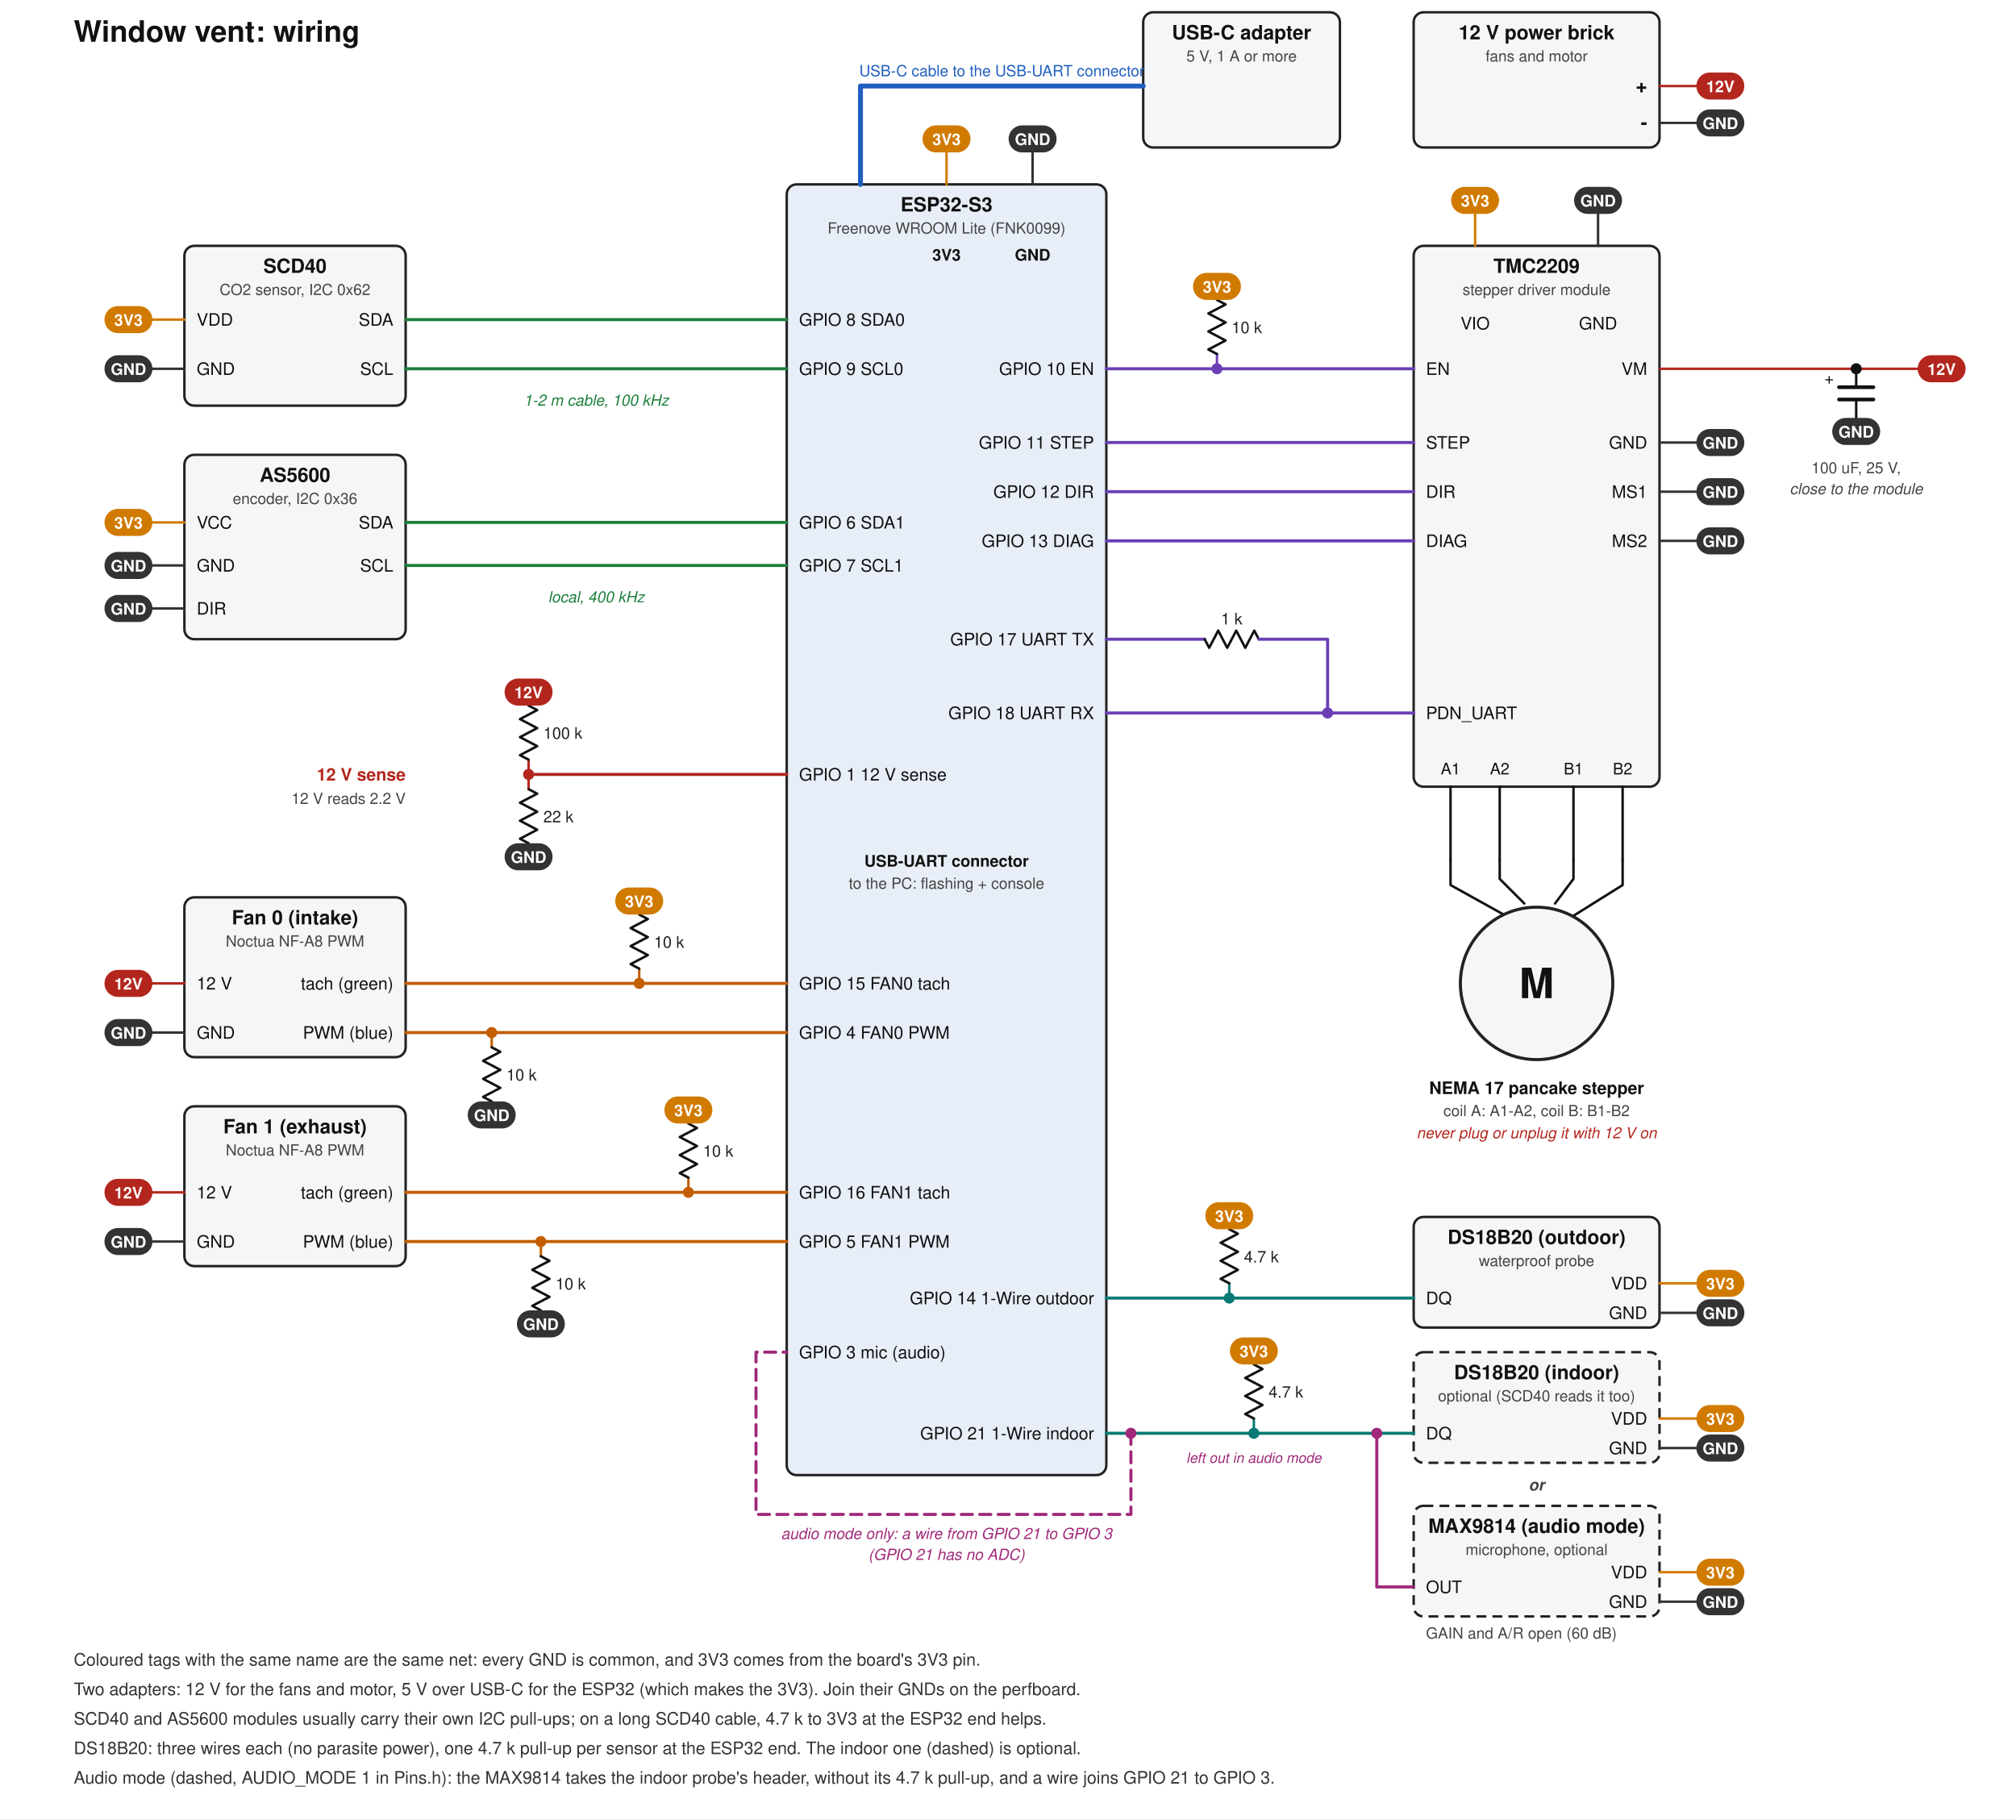
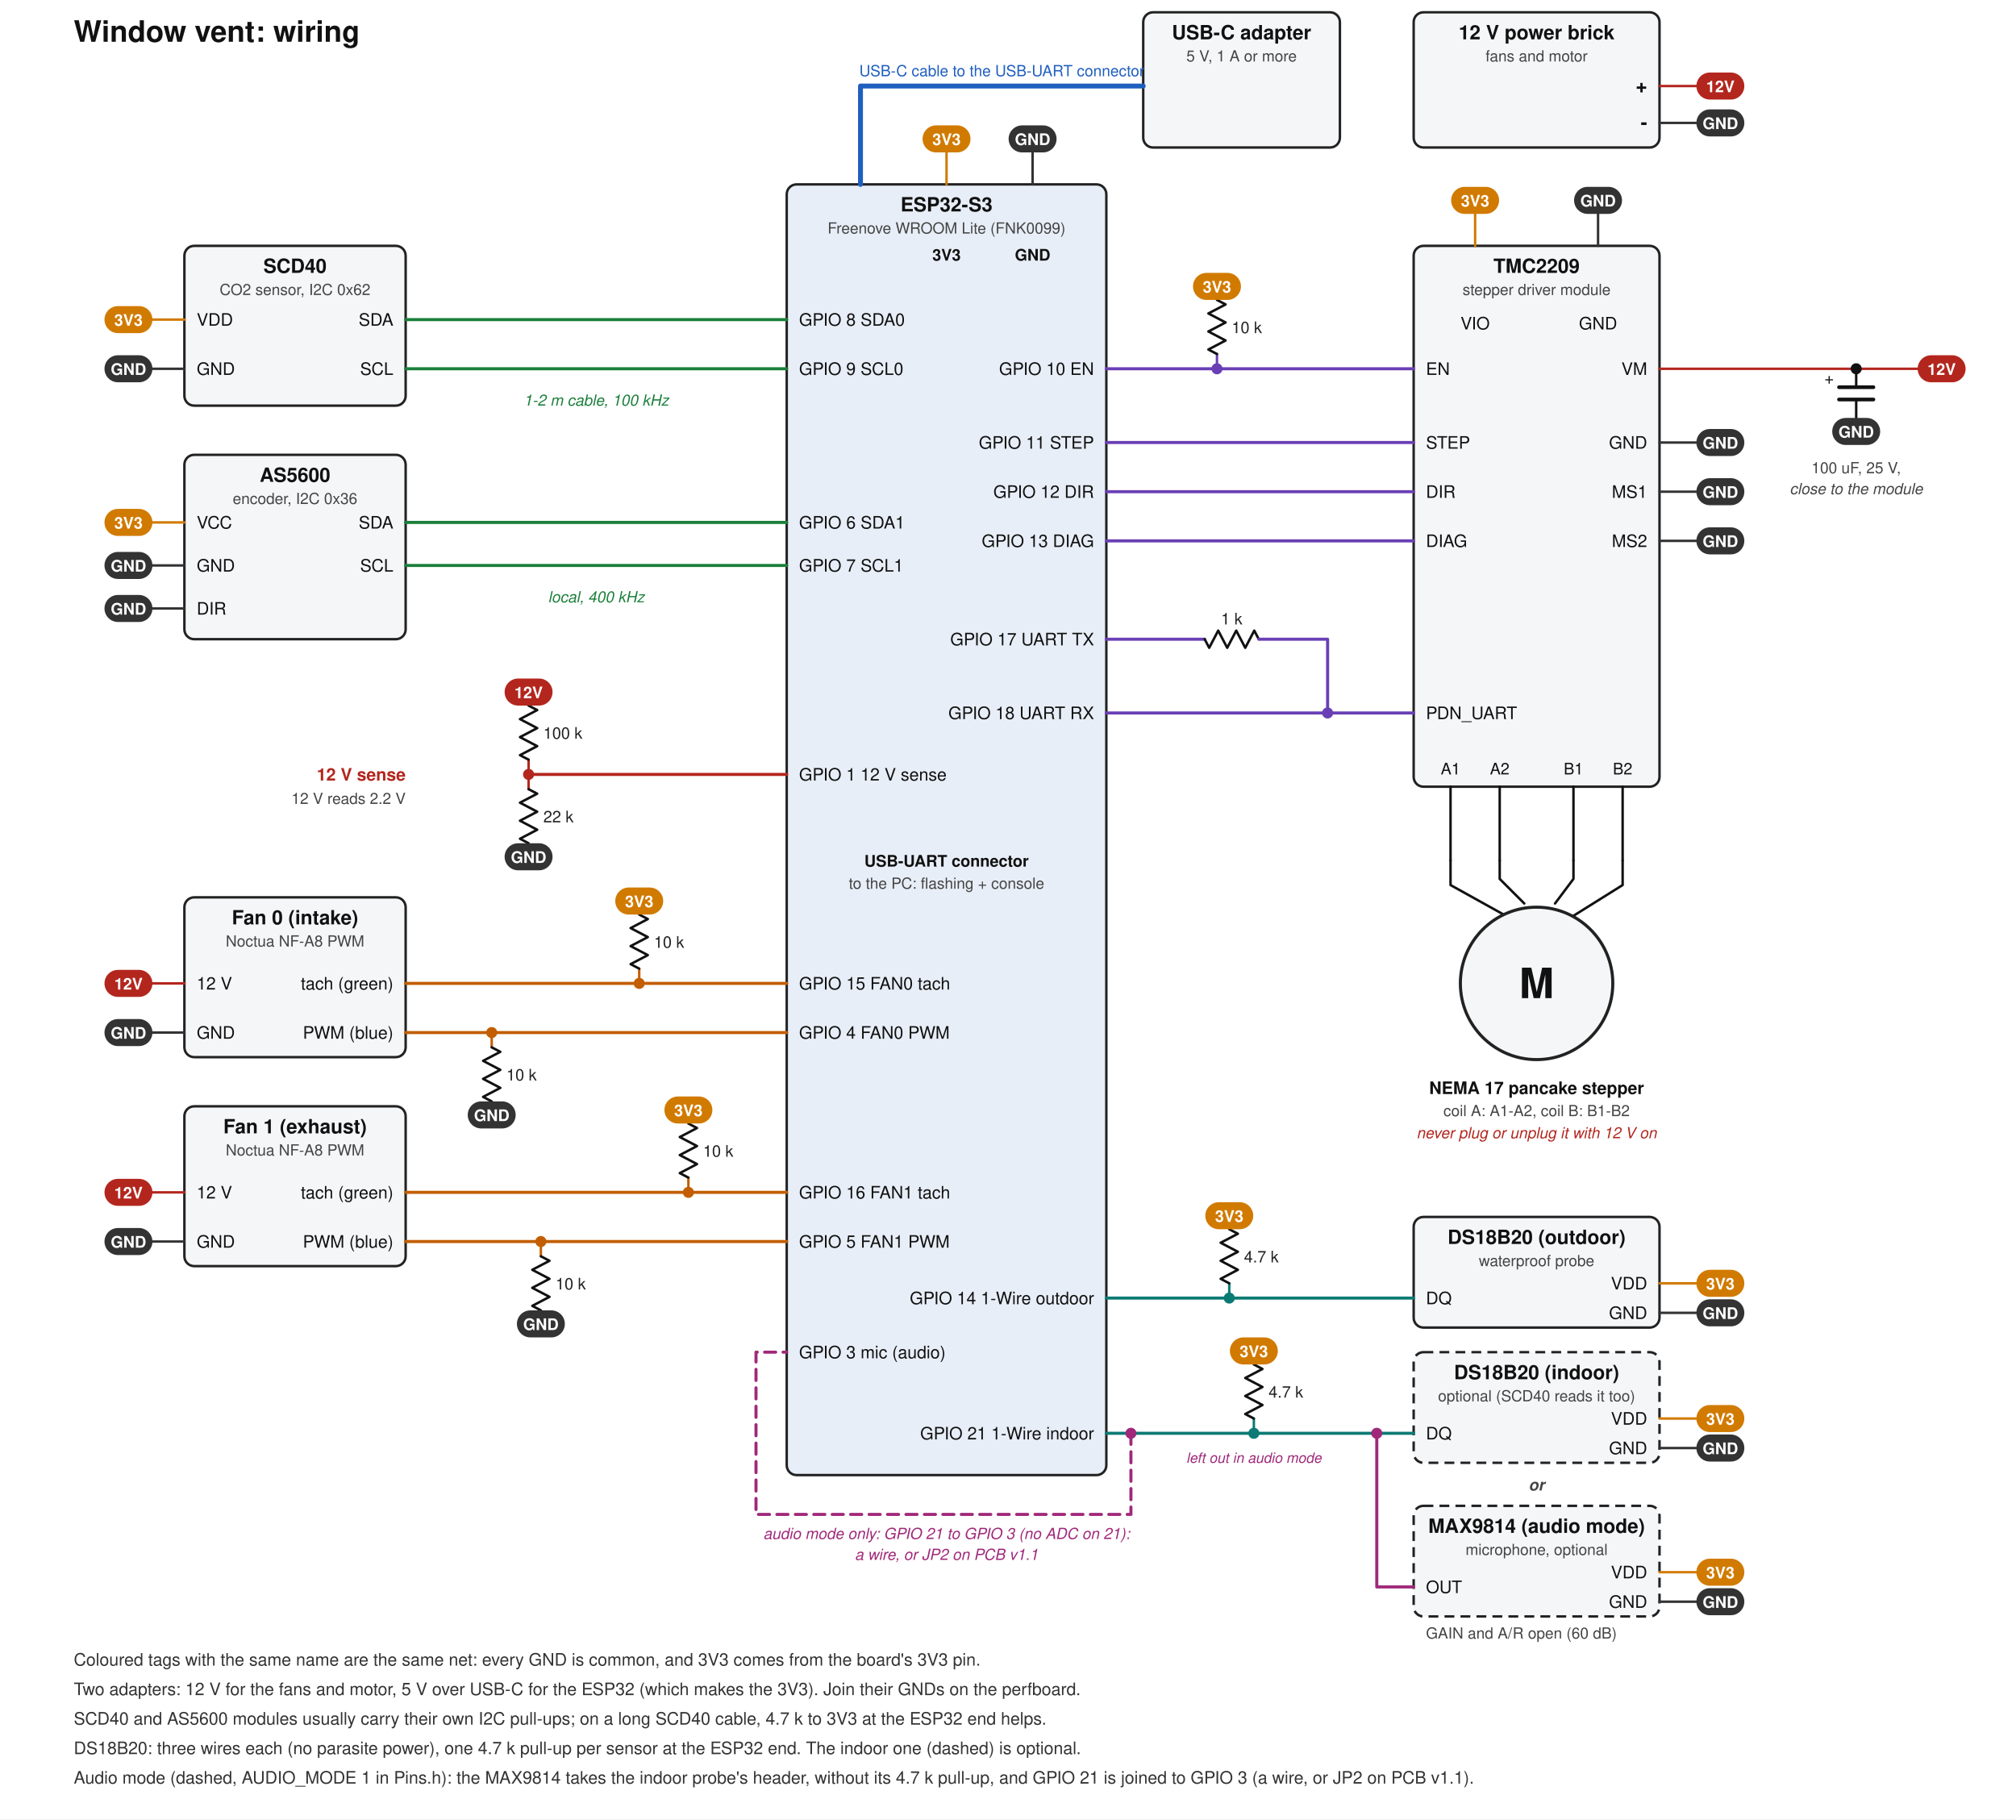
<svg xmlns="http://www.w3.org/2000/svg" width="1640" height="1480" viewBox="0 0 1640 1480" font-family="Segoe UI, Helvetica, Arial, sans-serif">
  <rect width="1640" height="1480" fill="#ffffff" />
  <rect x="640" y="150" width="260" height="1050" rx="8" fill="#e8eef7" stroke="#222" stroke-width="2" />
  <text x="770.0" y="172" font-size="16" text-anchor="middle" font-weight="bold" fill="#111">ESP32-S3</text>
  <text x="770.0" y="190" font-size="12.5" text-anchor="middle" font-weight="normal" fill="#444">Freenove WROOM Lite (FNK0099)</text>
  <text x="770.0" y="705" font-size="13" text-anchor="middle" font-weight="bold" fill="#111">USB-UART connector</text>
  <text x="770.0" y="723" font-size="12.5" text-anchor="middle" font-weight="normal" fill="#444">to the PC: flashing + console</text>
  <text x="770" y="212" font-size="13" text-anchor="middle" font-weight="bold" fill="#111">3V3</text>
  <text x="840" y="212" font-size="13" text-anchor="middle" font-weight="bold" fill="#111">GND</text>
  <polyline points="770,150 770,124" fill="none" stroke="#d17a00" stroke-width="2" stroke-linejoin="round" stroke-linecap="round" />
  <rect x="750.5" y="102" width="39" height="22" rx="11" fill="#d17a00" />
  <text x="770.0" y="118" font-size="13" text-anchor="middle" font-weight="bold" fill="#fff">3V3</text>
  <polyline points="840,150 840,124" fill="none" stroke="#333333" stroke-width="2" stroke-linejoin="round" stroke-linecap="round" />
  <rect x="820.5" y="102" width="39" height="22" rx="11" fill="#333333" />
  <text x="840.0" y="118" font-size="13" text-anchor="middle" font-weight="bold" fill="#fff">GND</text>
  <rect x="150" y="200" width="180" height="130" rx="8" fill="#f4f6f8" stroke="#222" stroke-width="2" />
  <text x="240.0" y="222" font-size="16" text-anchor="middle" font-weight="bold" fill="#111">SCD40</text>
  <text x="240.0" y="240" font-size="12.5" text-anchor="middle" font-weight="normal" fill="#444">CO2 sensor, I2C 0x62</text>
  <text x="160" y="265" font-size="14" text-anchor="start" font-weight="normal" fill="#111">VDD</text>
  <polyline points="150,260 124,260" fill="none" stroke="#d17a00" stroke-width="2" stroke-linejoin="round" stroke-linecap="round" />
  <rect x="85" y="249.0" width="39" height="22" rx="11" fill="#d17a00" />
  <text x="104.5" y="265.0" font-size="13" text-anchor="middle" font-weight="bold" fill="#fff">3V3</text>
  <text x="160" y="305" font-size="14" text-anchor="start" font-weight="normal" fill="#111">GND</text>
  <polyline points="150,300 124,300" fill="none" stroke="#333333" stroke-width="2" stroke-linejoin="round" stroke-linecap="round" />
  <rect x="85" y="289.0" width="39" height="22" rx="11" fill="#333333" />
  <text x="104.5" y="305.0" font-size="13" text-anchor="middle" font-weight="bold" fill="#fff">GND</text>
  <text x="320" y="265" font-size="14" text-anchor="end" font-weight="normal" fill="#111">SDA</text>
  <text x="320" y="305" font-size="14" text-anchor="end" font-weight="normal" fill="#111">SCL</text>
  <text x="650" y="265" font-size="14" text-anchor="start" font-weight="normal" fill="#111">GPIO 8  SDA0</text>
  <polyline points="330,260 640,260" fill="none" stroke="#1b7f3b" stroke-width="2.5" stroke-linejoin="round" stroke-linecap="round" />
  <text x="650" y="305" font-size="14" text-anchor="start" font-weight="normal" fill="#111">GPIO 9  SCL0</text>
  <polyline points="330,300 640,300" fill="none" stroke="#1b7f3b" stroke-width="2.5" stroke-linejoin="round" stroke-linecap="round" />
  <text x="485" y="330" font-size="12.5" text-anchor="middle" font-weight="normal" fill="#1b7f3b" font-style="italic">1-2 m cable, 100 kHz</text>
  <rect x="150" y="370" width="180" height="150" rx="8" fill="#f4f6f8" stroke="#222" stroke-width="2" />
  <text x="240.0" y="392" font-size="16" text-anchor="middle" font-weight="bold" fill="#111">AS5600</text>
  <text x="240.0" y="410" font-size="12.5" text-anchor="middle" font-weight="normal" fill="#444">encoder, I2C 0x36</text>
  <text x="160" y="430" font-size="14" text-anchor="start" font-weight="normal" fill="#111">VCC</text>
  <polyline points="150,425 124,425" fill="none" stroke="#d17a00" stroke-width="2" stroke-linejoin="round" stroke-linecap="round" />
  <rect x="85" y="414.0" width="39" height="22" rx="11" fill="#d17a00" />
  <text x="104.5" y="430.0" font-size="13" text-anchor="middle" font-weight="bold" fill="#fff">3V3</text>
  <text x="160" y="465" font-size="14" text-anchor="start" font-weight="normal" fill="#111">GND</text>
  <polyline points="150,460 124,460" fill="none" stroke="#333333" stroke-width="2" stroke-linejoin="round" stroke-linecap="round" />
  <rect x="85" y="449.0" width="39" height="22" rx="11" fill="#333333" />
  <text x="104.5" y="465.0" font-size="13" text-anchor="middle" font-weight="bold" fill="#fff">GND</text>
  <text x="160" y="500" font-size="14" text-anchor="start" font-weight="normal" fill="#111">DIR</text>
  <polyline points="150,495 124,495" fill="none" stroke="#333333" stroke-width="2" stroke-linejoin="round" stroke-linecap="round" />
  <rect x="85" y="484.0" width="39" height="22" rx="11" fill="#333333" />
  <text x="104.5" y="500.0" font-size="13" text-anchor="middle" font-weight="bold" fill="#fff">GND</text>
  <text x="320" y="430" font-size="14" text-anchor="end" font-weight="normal" fill="#111">SDA</text>
  <text x="320" y="465" font-size="14" text-anchor="end" font-weight="normal" fill="#111">SCL</text>
  <text x="650" y="430" font-size="14" text-anchor="start" font-weight="normal" fill="#111">GPIO 6  SDA1</text>
  <polyline points="330,425 640,425" fill="none" stroke="#1b7f3b" stroke-width="2.5" stroke-linejoin="round" stroke-linecap="round" />
  <text x="650" y="465" font-size="14" text-anchor="start" font-weight="normal" fill="#111">GPIO 7  SCL1</text>
  <polyline points="330,460 640,460" fill="none" stroke="#1b7f3b" stroke-width="2.5" stroke-linejoin="round" stroke-linecap="round" />
  <text x="485" y="490" font-size="12.5" text-anchor="middle" font-weight="normal" fill="#1b7f3b" font-style="italic">local, 400 kHz</text>
  <text x="650" y="635" font-size="14" text-anchor="start" font-weight="normal" fill="#111">GPIO 1  12 V sense</text>
  <polyline points="430,630 640,630" fill="none" stroke="#b3261e" stroke-width="2.5" stroke-linejoin="round" stroke-linecap="round" />
  <circle cx="430" cy="630" r="4.5" fill="#b3261e" />
  <polyline points="430,630 430,618" fill="none" stroke="#b3261e" stroke-width="2" stroke-linejoin="round" stroke-linecap="round" />
  <polyline points="430,574 437,577.667 423,585.0 437,592.333 423,599.667 437,607.0 423,614.333 430,618" fill="none" stroke="#111" stroke-width="2" stroke-linejoin="round" stroke-linecap="round" />
  <text x="442" y="601.0" font-size="13" text-anchor="start" font-weight="normal" fill="#222">100 k</text>
  <rect x="410.5" y="552" width="39" height="22" rx="11" fill="#b3261e" />
  <text x="430.0" y="568" font-size="13" text-anchor="middle" font-weight="bold" fill="#fff">12V</text>
  <polyline points="430,630 430,642" fill="none" stroke="#b3261e" stroke-width="2" stroke-linejoin="round" stroke-linecap="round" />
  <polyline points="430,642 437,645.667 423,653.0 437,660.333 423,667.667 437,675.0 423,682.333 430,686" fill="none" stroke="#111" stroke-width="2" stroke-linejoin="round" stroke-linecap="round" />
  <text x="442" y="669.0" font-size="13" text-anchor="start" font-weight="normal" fill="#222">22 k</text>
  <rect x="410.5" y="686" width="39" height="22" rx="11" fill="#333333" />
  <text x="430.0" y="702" font-size="13" text-anchor="middle" font-weight="bold" fill="#fff">GND</text>
  <text x="330" y="635" font-size="14" text-anchor="end" font-weight="bold" fill="#b3261e">12 V sense</text>
  <text x="330" y="654" font-size="12.5" text-anchor="end" font-weight="normal" fill="#444">12 V reads 2.2 V</text>
  <rect x="150" y="730" width="180" height="130" rx="8" fill="#f4f6f8" stroke="#222" stroke-width="2" />
  <text x="240.0" y="752" font-size="16" text-anchor="middle" font-weight="bold" fill="#111">Fan 0 (intake)</text>
  <text x="240.0" y="770" font-size="12.5" text-anchor="middle" font-weight="normal" fill="#444">Noctua NF-A8 PWM</text>
  <text x="160" y="805" font-size="14" text-anchor="start" font-weight="normal" fill="#111">12 V</text>
  <polyline points="150,800 124,800" fill="none" stroke="#b3261e" stroke-width="2" stroke-linejoin="round" stroke-linecap="round" />
  <rect x="85" y="789.0" width="39" height="22" rx="11" fill="#b3261e" />
  <text x="104.5" y="805.0" font-size="13" text-anchor="middle" font-weight="bold" fill="#fff">12V</text>
  <text x="160" y="845" font-size="14" text-anchor="start" font-weight="normal" fill="#111">GND</text>
  <polyline points="150,840 124,840" fill="none" stroke="#333333" stroke-width="2" stroke-linejoin="round" stroke-linecap="round" />
  <rect x="85" y="829.0" width="39" height="22" rx="11" fill="#333333" />
  <text x="104.5" y="845.0" font-size="13" text-anchor="middle" font-weight="bold" fill="#fff">GND</text>
  <text x="320" y="805" font-size="14" text-anchor="end" font-weight="normal" fill="#111">tach (green)</text>
  <text x="320" y="845" font-size="14" text-anchor="end" font-weight="normal" fill="#111">PWM (blue)</text>
  <text x="650" y="805" font-size="14" text-anchor="start" font-weight="normal" fill="#111">GPIO 15  FAN0 tach</text>
  <polyline points="330,800 640,800" fill="none" stroke="#c25e00" stroke-width="2.5" stroke-linejoin="round" stroke-linecap="round" />
  <text x="650" y="845" font-size="14" text-anchor="start" font-weight="normal" fill="#111">GPIO 4  FAN0 PWM</text>
  <polyline points="330,840 640,840" fill="none" stroke="#c25e00" stroke-width="2.5" stroke-linejoin="round" stroke-linecap="round" />
  <circle cx="520" cy="800" r="4.5" fill="#c25e00" />
  <polyline points="520,800 520,788" fill="none" stroke="#c25e00" stroke-width="2" stroke-linejoin="round" stroke-linecap="round" />
  <polyline points="520,744 527,747.667 513,755.0 527,762.333 513,769.667 527,777.0 513,784.333 520,788" fill="none" stroke="#111" stroke-width="2" stroke-linejoin="round" stroke-linecap="round" />
  <text x="532" y="771.0" font-size="13" text-anchor="start" font-weight="normal" fill="#222">10 k</text>
  <rect x="500.5" y="722" width="39" height="22" rx="11" fill="#d17a00" />
  <text x="520.0" y="738" font-size="13" text-anchor="middle" font-weight="bold" fill="#fff">3V3</text>
  <circle cx="400" cy="840" r="4.5" fill="#c25e00" />
  <polyline points="400,840 400,852" fill="none" stroke="#c25e00" stroke-width="2" stroke-linejoin="round" stroke-linecap="round" />
  <polyline points="400,852 407,855.667 393,863.0 407,870.333 393,877.667 407,885.0 393,892.333 400,896" fill="none" stroke="#111" stroke-width="2" stroke-linejoin="round" stroke-linecap="round" />
  <text x="412" y="879.0" font-size="13" text-anchor="start" font-weight="normal" fill="#222">10 k</text>
  <rect x="380.5" y="896" width="39" height="22" rx="11" fill="#333333" />
  <text x="400.0" y="912" font-size="13" text-anchor="middle" font-weight="bold" fill="#fff">GND</text>
  <rect x="150" y="900" width="180" height="130" rx="8" fill="#f4f6f8" stroke="#222" stroke-width="2" />
  <text x="240.0" y="922" font-size="16" text-anchor="middle" font-weight="bold" fill="#111">Fan 1 (exhaust)</text>
  <text x="240.0" y="940" font-size="12.5" text-anchor="middle" font-weight="normal" fill="#444">Noctua NF-A8 PWM</text>
  <text x="160" y="975" font-size="14" text-anchor="start" font-weight="normal" fill="#111">12 V</text>
  <polyline points="150,970 124,970" fill="none" stroke="#b3261e" stroke-width="2" stroke-linejoin="round" stroke-linecap="round" />
  <rect x="85" y="959.0" width="39" height="22" rx="11" fill="#b3261e" />
  <text x="104.5" y="975.0" font-size="13" text-anchor="middle" font-weight="bold" fill="#fff">12V</text>
  <text x="160" y="1015" font-size="14" text-anchor="start" font-weight="normal" fill="#111">GND</text>
  <polyline points="150,1010 124,1010" fill="none" stroke="#333333" stroke-width="2" stroke-linejoin="round" stroke-linecap="round" />
  <rect x="85" y="999.0" width="39" height="22" rx="11" fill="#333333" />
  <text x="104.5" y="1015.0" font-size="13" text-anchor="middle" font-weight="bold" fill="#fff">GND</text>
  <text x="320" y="975" font-size="14" text-anchor="end" font-weight="normal" fill="#111">tach (green)</text>
  <text x="320" y="1015" font-size="14" text-anchor="end" font-weight="normal" fill="#111">PWM (blue)</text>
  <text x="650" y="975" font-size="14" text-anchor="start" font-weight="normal" fill="#111">GPIO 16  FAN1 tach</text>
  <polyline points="330,970 640,970" fill="none" stroke="#c25e00" stroke-width="2.5" stroke-linejoin="round" stroke-linecap="round" />
  <text x="650" y="1015" font-size="14" text-anchor="start" font-weight="normal" fill="#111">GPIO 5  FAN1 PWM</text>
  <polyline points="330,1010 640,1010" fill="none" stroke="#c25e00" stroke-width="2.5" stroke-linejoin="round" stroke-linecap="round" />
  <circle cx="560" cy="970" r="4.5" fill="#c25e00" />
  <polyline points="560,970 560,958" fill="none" stroke="#c25e00" stroke-width="2" stroke-linejoin="round" stroke-linecap="round" />
  <polyline points="560,914 567,917.667 553,925.0 567,932.333 553,939.667 567,947.0 553,954.333 560,958" fill="none" stroke="#111" stroke-width="2" stroke-linejoin="round" stroke-linecap="round" />
  <text x="572" y="941.0" font-size="13" text-anchor="start" font-weight="normal" fill="#222">10 k</text>
  <rect x="540.5" y="892" width="39" height="22" rx="11" fill="#d17a00" />
  <text x="560.0" y="908" font-size="13" text-anchor="middle" font-weight="bold" fill="#fff">3V3</text>
  <circle cx="440" cy="1010" r="4.5" fill="#c25e00" />
  <polyline points="440,1010 440,1022" fill="none" stroke="#c25e00" stroke-width="2" stroke-linejoin="round" stroke-linecap="round" />
  <polyline points="440,1022 447,1025.667 433,1033.0 447,1040.333 433,1047.667 447,1055.0 433,1062.333 440,1066" fill="none" stroke="#111" stroke-width="2" stroke-linejoin="round" stroke-linecap="round" />
  <text x="452" y="1049.0" font-size="13" text-anchor="start" font-weight="normal" fill="#222">10 k</text>
  <rect x="420.5" y="1066" width="39" height="22" rx="11" fill="#333333" />
  <text x="440.0" y="1082" font-size="13" text-anchor="middle" font-weight="bold" fill="#fff">GND</text>
  <rect x="1150" y="200" width="200" height="440" rx="8" fill="#f4f6f8" stroke="#222" stroke-width="2" />
  <text x="1250.0" y="222" font-size="16" text-anchor="middle" font-weight="bold" fill="#111">TMC2209</text>
  <text x="1250.0" y="240" font-size="12.5" text-anchor="middle" font-weight="normal" fill="#444">stepper driver module</text>
  <text x="1160" y="305" font-size="14" text-anchor="start" font-weight="normal" fill="#111">EN</text>
  <text x="890" y="305" font-size="14" text-anchor="end" font-weight="normal" fill="#111">GPIO 10  EN</text>
  <polyline points="900,300 1150,300" fill="none" stroke="#6a3fb5" stroke-width="2.5" stroke-linejoin="round" stroke-linecap="round" />
  <text x="1160" y="365" font-size="14" text-anchor="start" font-weight="normal" fill="#111">STEP</text>
  <text x="890" y="365" font-size="14" text-anchor="end" font-weight="normal" fill="#111">GPIO 11  STEP</text>
  <polyline points="900,360 1150,360" fill="none" stroke="#6a3fb5" stroke-width="2.5" stroke-linejoin="round" stroke-linecap="round" />
  <text x="1160" y="405" font-size="14" text-anchor="start" font-weight="normal" fill="#111">DIR</text>
  <text x="890" y="405" font-size="14" text-anchor="end" font-weight="normal" fill="#111">GPIO 12  DIR</text>
  <polyline points="900,400 1150,400" fill="none" stroke="#6a3fb5" stroke-width="2.5" stroke-linejoin="round" stroke-linecap="round" />
  <text x="1160" y="445" font-size="14" text-anchor="start" font-weight="normal" fill="#111">DIAG</text>
  <text x="890" y="445" font-size="14" text-anchor="end" font-weight="normal" fill="#111">GPIO 13  DIAG</text>
  <polyline points="900,440 1150,440" fill="none" stroke="#6a3fb5" stroke-width="2.5" stroke-linejoin="round" stroke-linecap="round" />
  <circle cx="990" cy="300" r="4.5" fill="#6a3fb5" />
  <polyline points="990,300 990,288" fill="none" stroke="#6a3fb5" stroke-width="2" stroke-linejoin="round" stroke-linecap="round" />
  <polyline points="990,244 997,247.667 983,255.0 997,262.333 983,269.667 997,277.0 983,284.333 990,288" fill="none" stroke="#111" stroke-width="2" stroke-linejoin="round" stroke-linecap="round" />
  <text x="1002" y="271.0" font-size="13" text-anchor="start" font-weight="normal" fill="#222">10 k</text>
  <rect x="970.5" y="222" width="39" height="22" rx="11" fill="#d17a00" />
  <text x="990.0" y="238" font-size="13" text-anchor="middle" font-weight="bold" fill="#fff">3V3</text>
  <text x="890" y="525" font-size="14" text-anchor="end" font-weight="normal" fill="#111">GPIO 17  UART TX</text>
  <polyline points="900,520 980,520" fill="none" stroke="#6a3fb5" stroke-width="2.5" stroke-linejoin="round" stroke-linecap="round" />
  <polyline points="980,520 983.667,527 991.0,513 998.333,527 1005.667,513 1013.0,527 1020.333,513 1024,520" fill="none" stroke="#111" stroke-width="2" stroke-linejoin="round" stroke-linecap="round" />
  <text x="1002.0" y="508" font-size="13" text-anchor="middle" font-weight="normal" fill="#222">1 k</text>
  <polyline points="1024,520 1080,520 1080,580" fill="none" stroke="#6a3fb5" stroke-width="2.5" stroke-linejoin="round" stroke-linecap="round" />
  <text x="890" y="585" font-size="14" text-anchor="end" font-weight="normal" fill="#111">GPIO 18  UART RX</text>
  <polyline points="900,580 1150,580" fill="none" stroke="#6a3fb5" stroke-width="2.5" stroke-linejoin="round" stroke-linecap="round" />
  <circle cx="1080" cy="580" r="4.5" fill="#6a3fb5" />
  <text x="1160" y="585" font-size="14" text-anchor="start" font-weight="normal" fill="#111">PDN_UART</text>
  <text x="1200" y="268" font-size="14" text-anchor="middle" font-weight="normal" fill="#111">VIO</text>
  <polyline points="1200,200 1200,174" fill="none" stroke="#d17a00" stroke-width="2" stroke-linejoin="round" stroke-linecap="round" />
  <rect x="1180.5" y="152" width="39" height="22" rx="11" fill="#d17a00" />
  <text x="1200.0" y="168" font-size="13" text-anchor="middle" font-weight="bold" fill="#fff">3V3</text>
  <text x="1300" y="268" font-size="14" text-anchor="middle" font-weight="normal" fill="#111">GND</text>
  <polyline points="1300,200 1300,174" fill="none" stroke="#333333" stroke-width="2" stroke-linejoin="round" stroke-linecap="round" />
  <rect x="1280.5" y="152" width="39" height="22" rx="11" fill="#333333" />
  <text x="1300.0" y="168" font-size="13" text-anchor="middle" font-weight="bold" fill="#fff">GND</text>
  <text x="1340" y="305" font-size="14" text-anchor="end" font-weight="normal" fill="#111">VM</text>
  <text x="1340" y="365" font-size="14" text-anchor="end" font-weight="normal" fill="#111">GND</text>
  <polyline points="1350,360 1380,360" fill="none" stroke="#333333" stroke-width="2" stroke-linejoin="round" stroke-linecap="round" />
  <rect x="1380" y="349.0" width="39" height="22" rx="11" fill="#333333" />
  <text x="1399.5" y="365.0" font-size="13" text-anchor="middle" font-weight="bold" fill="#fff">GND</text>
  <text x="1340" y="405" font-size="14" text-anchor="end" font-weight="normal" fill="#111">MS1</text>
  <polyline points="1350,400 1380,400" fill="none" stroke="#333333" stroke-width="2" stroke-linejoin="round" stroke-linecap="round" />
  <rect x="1380" y="389.0" width="39" height="22" rx="11" fill="#333333" />
  <text x="1399.5" y="405.0" font-size="13" text-anchor="middle" font-weight="bold" fill="#fff">GND</text>
  <text x="1340" y="445" font-size="14" text-anchor="end" font-weight="normal" fill="#111">MS2</text>
  <polyline points="1350,440 1380,440" fill="none" stroke="#333333" stroke-width="2" stroke-linejoin="round" stroke-linecap="round" />
  <rect x="1380" y="429.0" width="39" height="22" rx="11" fill="#333333" />
  <text x="1399.5" y="445.0" font-size="13" text-anchor="middle" font-weight="bold" fill="#fff">GND</text>
  <polyline points="1350,300 1560,300" fill="none" stroke="#b3261e" stroke-width="2" stroke-linejoin="round" stroke-linecap="round" />
  <rect x="1560" y="289.0" width="39" height="22" rx="11" fill="#b3261e" />
  <text x="1579.5" y="305.0" font-size="13" text-anchor="middle" font-weight="bold" fill="#fff">12V</text>
  <circle cx="1510" cy="300" r="4.5" fill="#111" />
  <polyline points="1510,300 1510,315.0" fill="none" stroke="#111" stroke-width="2" stroke-linejoin="round" stroke-linecap="round" />
  <polyline points="1496,315.0 1524,315.0" fill="none" stroke="#111" stroke-width="3" stroke-linejoin="round" stroke-linecap="round" />
  <polyline points="1496,325.0 1524,325.0" fill="none" stroke="#111" stroke-width="3" stroke-linejoin="round" stroke-linecap="round" />
  <polyline points="1510,325.0 1510,340" fill="none" stroke="#111" stroke-width="2" stroke-linejoin="round" stroke-linecap="round" />
  <text x="1488" y="312.0" font-size="13" text-anchor="middle" font-weight="normal" fill="#111">+</text>
  <text x="1530" y="325.0" font-size="13" text-anchor="start" font-weight="normal" fill="#111" />
  <rect x="1490.5" y="340" width="39" height="22" rx="11" fill="#333333" />
  <text x="1510.0" y="356" font-size="13" text-anchor="middle" font-weight="bold" fill="#fff">GND</text>
  <text x="1510" y="385" font-size="12.5" text-anchor="middle" font-weight="normal" fill="#444">100 uF, 25 V,</text>
  <text x="1510" y="402" font-size="12.5" text-anchor="middle" font-weight="normal" fill="#444" font-style="italic">close to the module</text>
  <text x="1180" y="630" font-size="13" text-anchor="middle" font-weight="normal" fill="#111">A1</text>
  <polyline points="1180,640 1180,700" fill="none" stroke="#111" stroke-width="2" stroke-linejoin="round" stroke-linecap="round" />
  <text x="1220" y="630" font-size="13" text-anchor="middle" font-weight="normal" fill="#111">A2</text>
  <polyline points="1220,640 1220,700" fill="none" stroke="#111" stroke-width="2" stroke-linejoin="round" stroke-linecap="round" />
  <text x="1280" y="630" font-size="13" text-anchor="middle" font-weight="normal" fill="#111">B1</text>
  <polyline points="1280,640 1280,700" fill="none" stroke="#111" stroke-width="2" stroke-linejoin="round" stroke-linecap="round" />
  <text x="1320" y="630" font-size="13" text-anchor="middle" font-weight="normal" fill="#111">B2</text>
  <polyline points="1320,640 1320,700" fill="none" stroke="#111" stroke-width="2" stroke-linejoin="round" stroke-linecap="round" />
  <polyline points="1180,700 1180,720 1225,745" fill="none" stroke="#111" stroke-width="2" stroke-linejoin="round" stroke-linecap="round" />
  <polyline points="1220,700 1220,715 1240,735" fill="none" stroke="#111" stroke-width="2" stroke-linejoin="round" stroke-linecap="round" />
  <polyline points="1280,700 1280,715 1265,735" fill="none" stroke="#111" stroke-width="2" stroke-linejoin="round" stroke-linecap="round" />
  <polyline points="1320,700 1320,720 1280,745" fill="none" stroke="#111" stroke-width="2" stroke-linejoin="round" stroke-linecap="round" />
  <circle cx="1250" cy="800" r="62" fill="#f4f6f8" stroke="#222" stroke-width="2.5" />
  <text x="1250" y="812" font-size="34" text-anchor="middle" font-weight="bold" fill="#111">M</text>
  <text x="1250" y="890" font-size="14" text-anchor="middle" font-weight="bold" fill="#111">NEMA 17 pancake stepper</text>
  <text x="1250" y="908" font-size="12.5" text-anchor="middle" font-weight="normal" fill="#444">coil A: A1-A2, coil B: B1-B2</text>
  <text x="1250" y="926" font-size="12.5" text-anchor="middle" font-weight="normal" fill="#b3261e" font-style="italic">never plug or unplug it with 12 V on</text>
  <rect x="1150" y="990" width="200" height="90" rx="8" fill="#f4f6f8" stroke="#222" stroke-width="2" />
  <text x="1250.0" y="1012" font-size="16" text-anchor="middle" font-weight="bold" fill="#111">DS18B20 (outdoor)</text>
  <text x="1250.0" y="1030" font-size="12.5" text-anchor="middle" font-weight="normal" fill="#444">waterproof probe</text>
  <text x="1160" y="1061" font-size="14" text-anchor="start" font-weight="normal" fill="#111">DQ</text>
  <text x="890" y="1061" font-size="14" text-anchor="end" font-weight="normal" fill="#111">GPIO 14  1-Wire outdoor</text>
  <polyline points="900,1056 1150,1056" fill="none" stroke="#0b7a75" stroke-width="2.5" stroke-linejoin="round" stroke-linecap="round" />
  <circle cx="1000" cy="1056" r="4.5" fill="#0b7a75" />
  <polyline points="1000,1056 1000,1044" fill="none" stroke="#0b7a75" stroke-width="2" stroke-linejoin="round" stroke-linecap="round" />
  <polyline points="1000,1000 1007,1003.667 993,1011.0 1007,1018.333 993,1025.667 1007,1033.0 993,1040.333 1000,1044" fill="none" stroke="#111" stroke-width="2" stroke-linejoin="round" stroke-linecap="round" />
  <text x="1012" y="1027.0" font-size="13" text-anchor="start" font-weight="normal" fill="#222">4.7 k</text>
  <rect x="980.5" y="978" width="39" height="22" rx="11" fill="#d17a00" />
  <text x="1000.0" y="994" font-size="13" text-anchor="middle" font-weight="bold" fill="#fff">3V3</text>
  <text x="1340" y="1049" font-size="14" text-anchor="end" font-weight="normal" fill="#111">VDD</text>
  <polyline points="1350,1044 1380,1044" fill="none" stroke="#d17a00" stroke-width="2" stroke-linejoin="round" stroke-linecap="round" />
  <rect x="1380" y="1033.0" width="39" height="22" rx="11" fill="#d17a00" />
  <text x="1399.5" y="1049.0" font-size="13" text-anchor="middle" font-weight="bold" fill="#fff">3V3</text>
  <text x="1340" y="1073" font-size="14" text-anchor="end" font-weight="normal" fill="#111">GND</text>
  <polyline points="1350,1068 1380,1068" fill="none" stroke="#333333" stroke-width="2" stroke-linejoin="round" stroke-linecap="round" />
  <rect x="1380" y="1057.0" width="39" height="22" rx="11" fill="#333333" />
  <text x="1399.5" y="1073.0" font-size="13" text-anchor="middle" font-weight="bold" fill="#fff">GND</text>
  <rect x="1150" y="1100" width="200" height="90" rx="8" fill="#f4f6f8" stroke="#222" stroke-width="2" stroke-dasharray="8,5" />
  <text x="1250.0" y="1122" font-size="16" text-anchor="middle" font-weight="bold" fill="#111">DS18B20 (indoor)</text>
  <text x="1250.0" y="1140" font-size="12.5" text-anchor="middle" font-weight="normal" fill="#444">optional (SCD40 reads it too)</text>
  <text x="1160" y="1171" font-size="14" text-anchor="start" font-weight="normal" fill="#111">DQ</text>
  <text x="890" y="1171" font-size="14" text-anchor="end" font-weight="normal" fill="#111">GPIO 21  1-Wire indoor</text>
  <polyline points="900,1166 1150,1166" fill="none" stroke="#0b7a75" stroke-width="2.5" stroke-linejoin="round" stroke-linecap="round" />
  <circle cx="1020" cy="1166" r="4.5" fill="#0b7a75" />
  <polyline points="1020,1166 1020,1154" fill="none" stroke="#0b7a75" stroke-width="2" stroke-linejoin="round" stroke-linecap="round" />
  <polyline points="1020,1110 1027,1113.667 1013,1121.0 1027,1128.333 1013,1135.667 1027,1143.0 1013,1150.333 1020,1154" fill="none" stroke="#111" stroke-width="2" stroke-linejoin="round" stroke-linecap="round" />
  <text x="1032" y="1137.0" font-size="13" text-anchor="start" font-weight="normal" fill="#222">4.7 k</text>
  <rect x="1000.5" y="1088" width="39" height="22" rx="11" fill="#d17a00" />
  <text x="1020.0" y="1104" font-size="13" text-anchor="middle" font-weight="bold" fill="#fff">3V3</text>
  <text x="1340" y="1159" font-size="14" text-anchor="end" font-weight="normal" fill="#111">VDD</text>
  <polyline points="1350,1154 1380,1154" fill="none" stroke="#d17a00" stroke-width="2" stroke-linejoin="round" stroke-linecap="round" />
  <rect x="1380" y="1143.0" width="39" height="22" rx="11" fill="#d17a00" />
  <text x="1399.5" y="1159.0" font-size="13" text-anchor="middle" font-weight="bold" fill="#fff">3V3</text>
  <text x="1340" y="1183" font-size="14" text-anchor="end" font-weight="normal" fill="#111">GND</text>
  <polyline points="1350,1178 1380,1178" fill="none" stroke="#333333" stroke-width="2" stroke-linejoin="round" stroke-linecap="round" />
  <rect x="1380" y="1167.0" width="39" height="22" rx="11" fill="#333333" />
  <text x="1399.5" y="1183.0" font-size="13" text-anchor="middle" font-weight="bold" fill="#fff">GND</text>
  <text x="1020" y="1190" font-size="11.5" text-anchor="middle" font-weight="normal" fill="#a0287a" font-style="italic">left out in audio mode</text>
  <rect x="1150" y="1225" width="200" height="90" rx="8" fill="#f4f6f8" stroke="#222" stroke-width="2" stroke-dasharray="8,5" />
  <text x="1250.0" y="1247" font-size="16" text-anchor="middle" font-weight="bold" fill="#111">MAX9814 (audio mode)</text>
  <text x="1250.0" y="1265" font-size="12.5" text-anchor="middle" font-weight="normal" fill="#444">microphone, optional</text>
  <text x="1250.0" y="1212.5" font-size="13" text-anchor="middle" font-weight="bold" fill="#444" font-style="italic">or</text>
  <text x="1160" y="1296" font-size="14" text-anchor="start" font-weight="normal" fill="#111">OUT</text>
  <polyline points="1150,1291 1120,1291 1120,1166" fill="none" stroke="#a0287a" stroke-width="2.5" stroke-linejoin="round" stroke-linecap="round" />
  <circle cx="1120" cy="1166" r="4.5" fill="#a0287a" />
  <text x="1340" y="1284" font-size="14" text-anchor="end" font-weight="normal" fill="#111">VDD</text>
  <polyline points="1350,1279 1380,1279" fill="none" stroke="#d17a00" stroke-width="2" stroke-linejoin="round" stroke-linecap="round" />
  <rect x="1380" y="1268.0" width="39" height="22" rx="11" fill="#d17a00" />
  <text x="1399.5" y="1284.0" font-size="13" text-anchor="middle" font-weight="bold" fill="#fff">3V3</text>
  <text x="1340" y="1308" font-size="14" text-anchor="end" font-weight="normal" fill="#111">GND</text>
  <polyline points="1350,1303 1380,1303" fill="none" stroke="#333333" stroke-width="2" stroke-linejoin="round" stroke-linecap="round" />
  <rect x="1380" y="1292.0" width="39" height="22" rx="11" fill="#333333" />
  <text x="1399.5" y="1308.0" font-size="13" text-anchor="middle" font-weight="bold" fill="#fff">GND</text>
  <text x="1160" y="1333" font-size="12.5" text-anchor="start" font-weight="normal" fill="#444">GAIN and A/R open (60 dB)</text>
  <text x="650" y="1105" font-size="14" text-anchor="start" font-weight="normal" fill="#111">GPIO 3  mic (audio)</text>
  <circle cx="920" cy="1166" r="4.5" fill="#a0287a" />
  <polyline points="920,1166 920,1232 615,1232 615,1100 640,1100" fill="none" stroke="#a0287a" stroke-width="2.5" stroke-linejoin="round" stroke-linecap="round" stroke-dasharray="9,6" />
-   <text x="770" y="1252" font-size="12.5" text-anchor="middle" font-weight="normal" fill="#a0287a" font-style="italic">audio mode only: a wire from GPIO 21 to GPIO 3</text>
-   <text x="770" y="1269" font-size="12.5" text-anchor="middle" font-weight="normal" fill="#a0287a" font-style="italic">(GPIO 21 has no ADC)</text>
+   <text x="770" y="1252" font-size="12.5" text-anchor="middle" font-weight="normal" fill="#a0287a" font-style="italic">audio mode only: GPIO 21 to GPIO 3 (no ADC on 21):</text>
+   <text x="770" y="1269" font-size="12.5" text-anchor="middle" font-weight="normal" fill="#a0287a" font-style="italic">a wire, or JP2 on PCB v1.1</text>
  <rect x="1150" y="10" width="200" height="110" rx="8" fill="#f4f6f8" stroke="#222" stroke-width="2" />
  <text x="1250.0" y="32" font-size="16" text-anchor="middle" font-weight="bold" fill="#111">12 V power brick</text>
  <text x="1250.0" y="50" font-size="12.5" text-anchor="middle" font-weight="normal" fill="#444">fans and motor</text>
  <text x="1340" y="75" font-size="16" text-anchor="end" font-weight="bold" fill="#111">+</text>
  <polyline points="1350,70 1380,70" fill="none" stroke="#b3261e" stroke-width="2" stroke-linejoin="round" stroke-linecap="round" />
  <rect x="1380" y="59.0" width="39" height="22" rx="11" fill="#b3261e" />
  <text x="1399.5" y="75.0" font-size="13" text-anchor="middle" font-weight="bold" fill="#fff">12V</text>
  <text x="1340" y="105" font-size="16" text-anchor="end" font-weight="bold" fill="#111">-</text>
  <polyline points="1350,100 1380,100" fill="none" stroke="#333333" stroke-width="2" stroke-linejoin="round" stroke-linecap="round" />
  <rect x="1380" y="89.0" width="39" height="22" rx="11" fill="#333333" />
  <text x="1399.5" y="105.0" font-size="13" text-anchor="middle" font-weight="bold" fill="#fff">GND</text>
  <rect x="930" y="10" width="160" height="110" rx="8" fill="#f4f6f8" stroke="#222" stroke-width="2" />
  <text x="1010.0" y="32" font-size="16" text-anchor="middle" font-weight="bold" fill="#111">USB-C adapter</text>
  <text x="1010.0" y="50" font-size="12.5" text-anchor="middle" font-weight="normal" fill="#444">5 V, 1 A or more</text>
  <polyline points="930,70 700,70 700,150" fill="none" stroke="#1f5fbf" stroke-width="4" stroke-linejoin="round" stroke-linecap="round" />
  <text x="815" y="62" font-size="12.5" text-anchor="middle" font-weight="normal" fill="#1f5fbf">USB-C cable to the USB-UART connector</text>
  <text x="60" y="1355" font-size="14" text-anchor="start" font-weight="normal" fill="#333">Coloured tags with the same name are the same net: every GND is common, and 3V3 comes from the board's 3V3 pin.</text>
  <text x="60" y="1379" font-size="14" text-anchor="start" font-weight="normal" fill="#333">Two adapters: 12 V for the fans and motor, 5 V over USB-C for the ESP32 (which makes the 3V3). Join their GNDs on the perfboard.</text>
  <text x="60" y="1403" font-size="14" text-anchor="start" font-weight="normal" fill="#333">SCD40 and AS5600 modules usually carry their own I2C pull-ups; on a long SCD40 cable, 4.7 k to 3V3 at the ESP32 end helps.</text>
  <text x="60" y="1427" font-size="14" text-anchor="start" font-weight="normal" fill="#333">DS18B20: three wires each (no parasite power), one 4.7 k pull-up per sensor at the ESP32 end. The indoor one (dashed) is optional.</text>
-   <text x="60" y="1451" font-size="14" text-anchor="start" font-weight="normal" fill="#333">Audio mode (dashed, AUDIO_MODE 1 in Pins.h): the MAX9814 takes the indoor probe's header, without its 4.7 k pull-up, and a wire joins GPIO 21 to GPIO 3.</text>
+   <text x="60" y="1451" font-size="14" text-anchor="start" font-weight="normal" fill="#333">Audio mode (dashed, AUDIO_MODE 1 in Pins.h): the MAX9814 takes the indoor probe's header, without its 4.7 k pull-up, and GPIO 21 is joined to GPIO 3 (a wire, or JP2 on PCB v1.1).</text>
  <text x="60" y="34" font-size="24" text-anchor="start" font-weight="bold" fill="#111">Window vent: wiring</text>
</svg>
